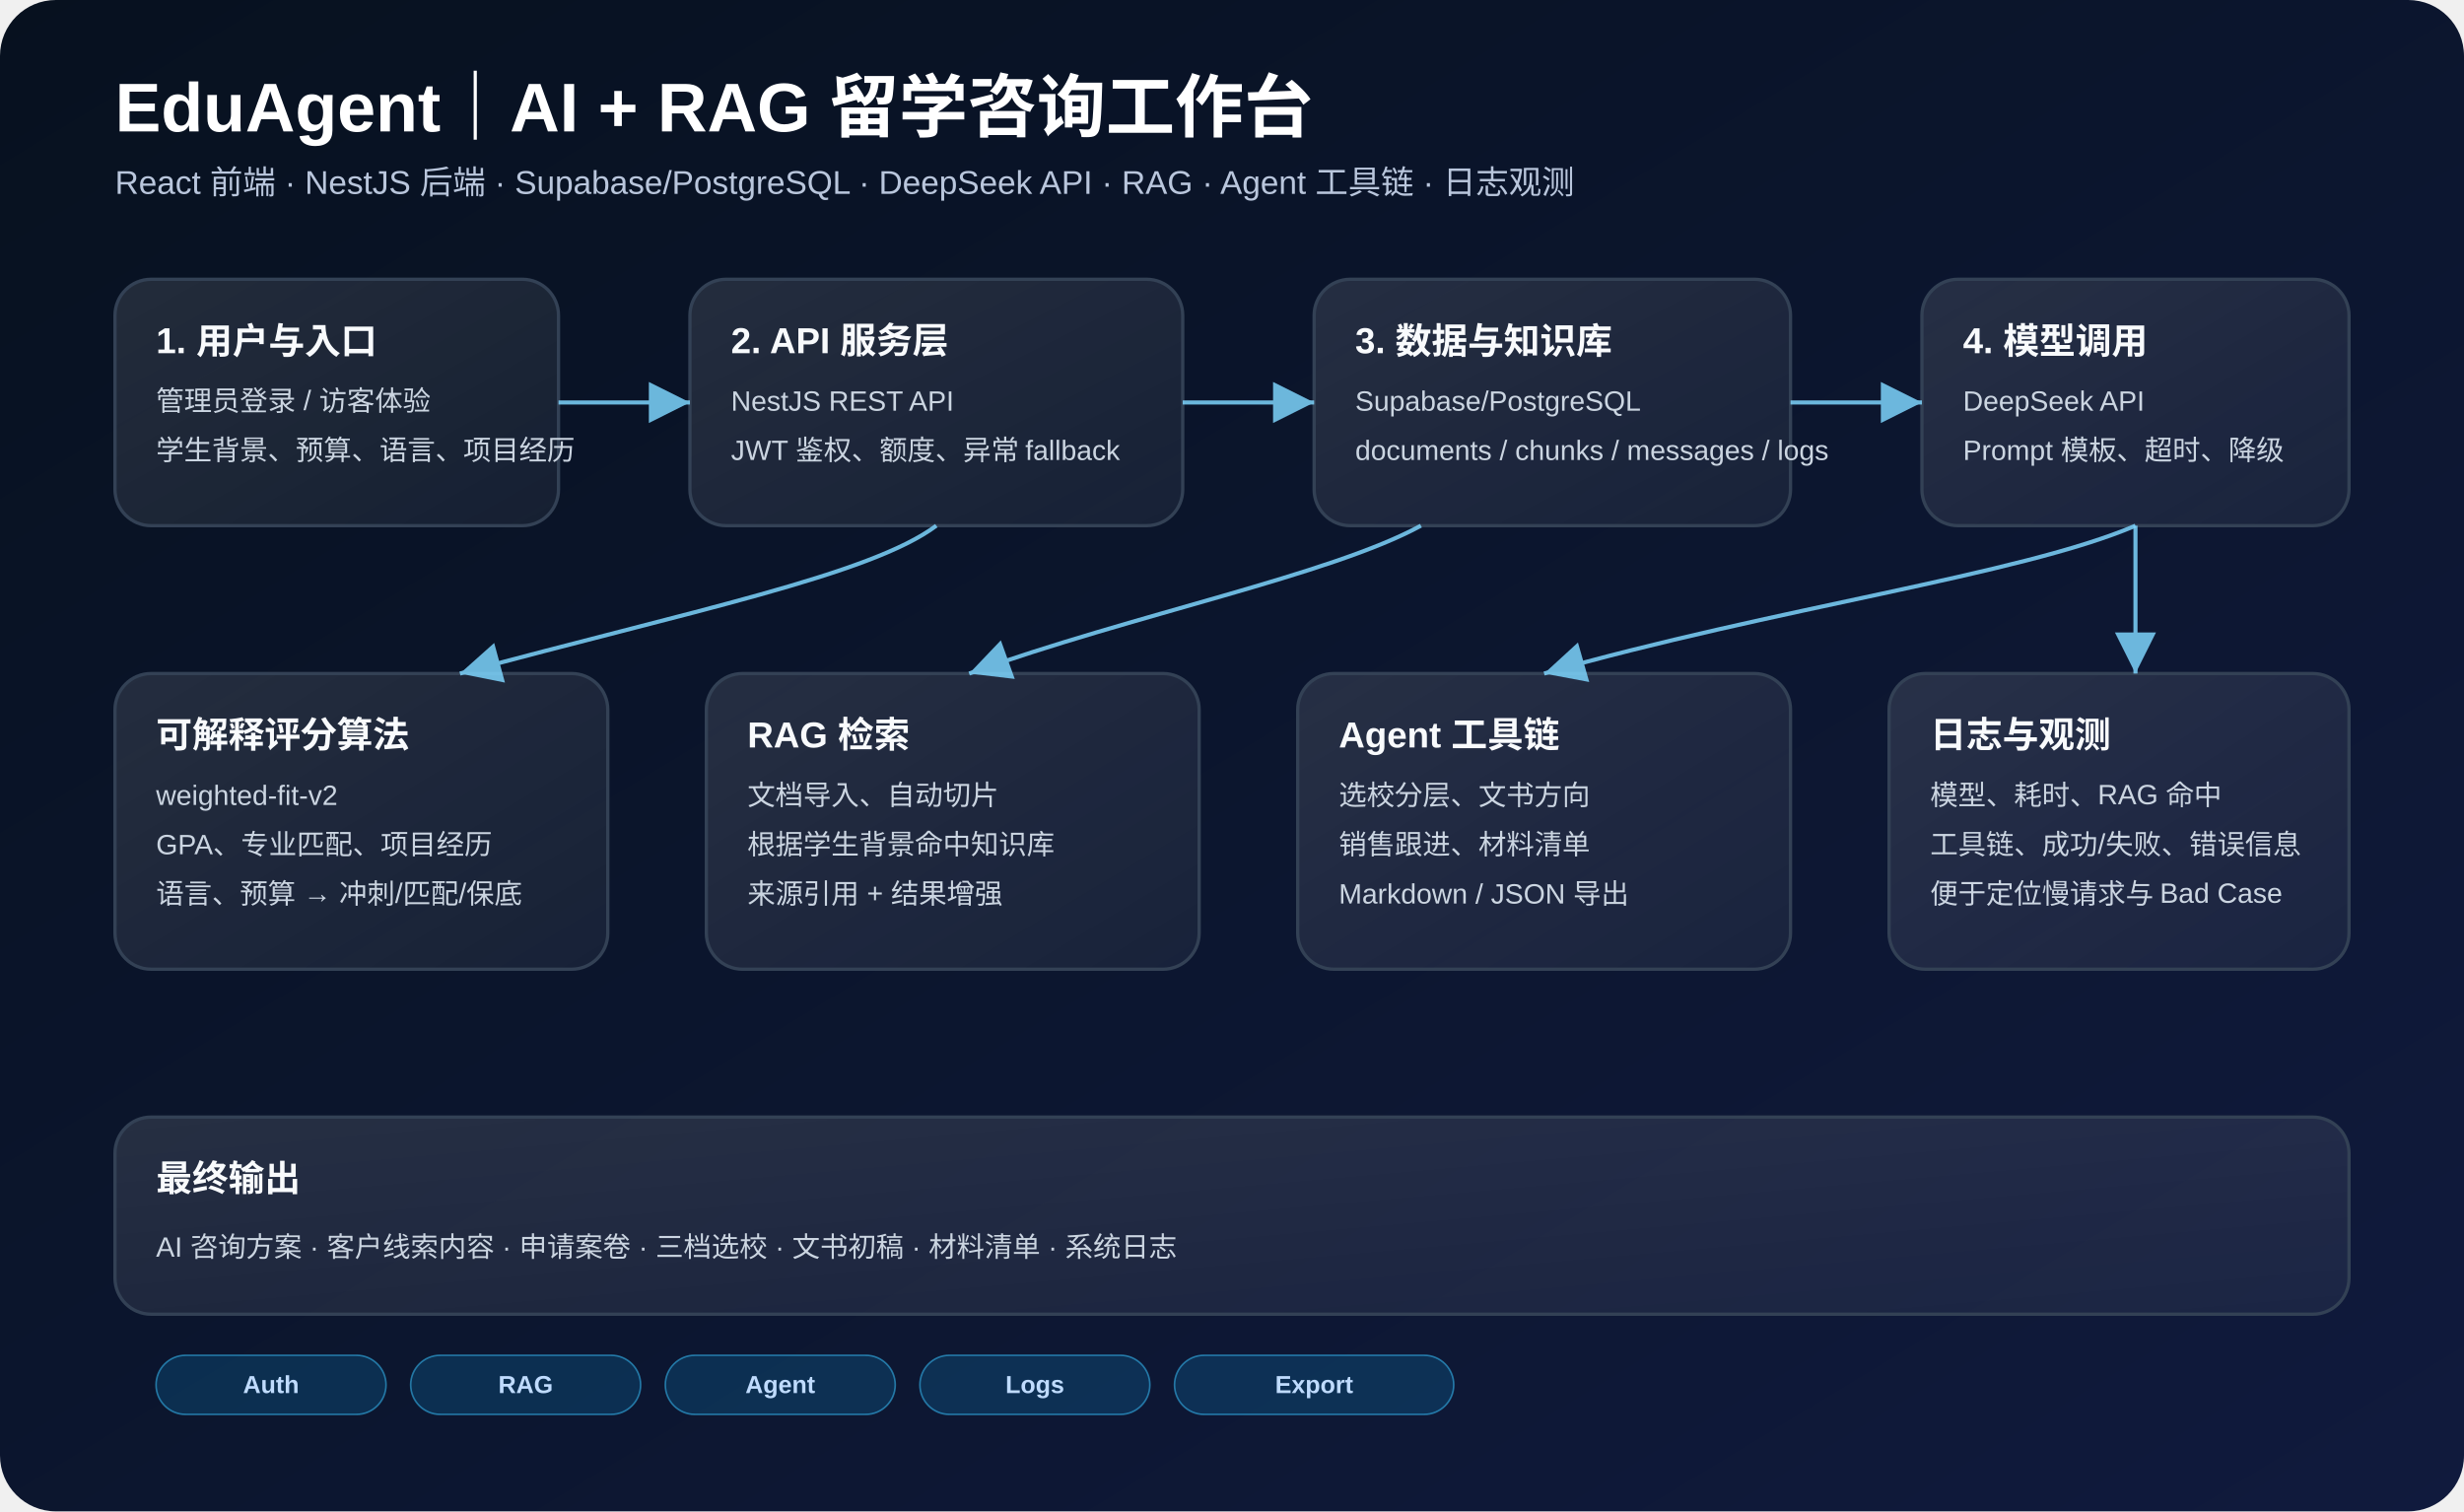
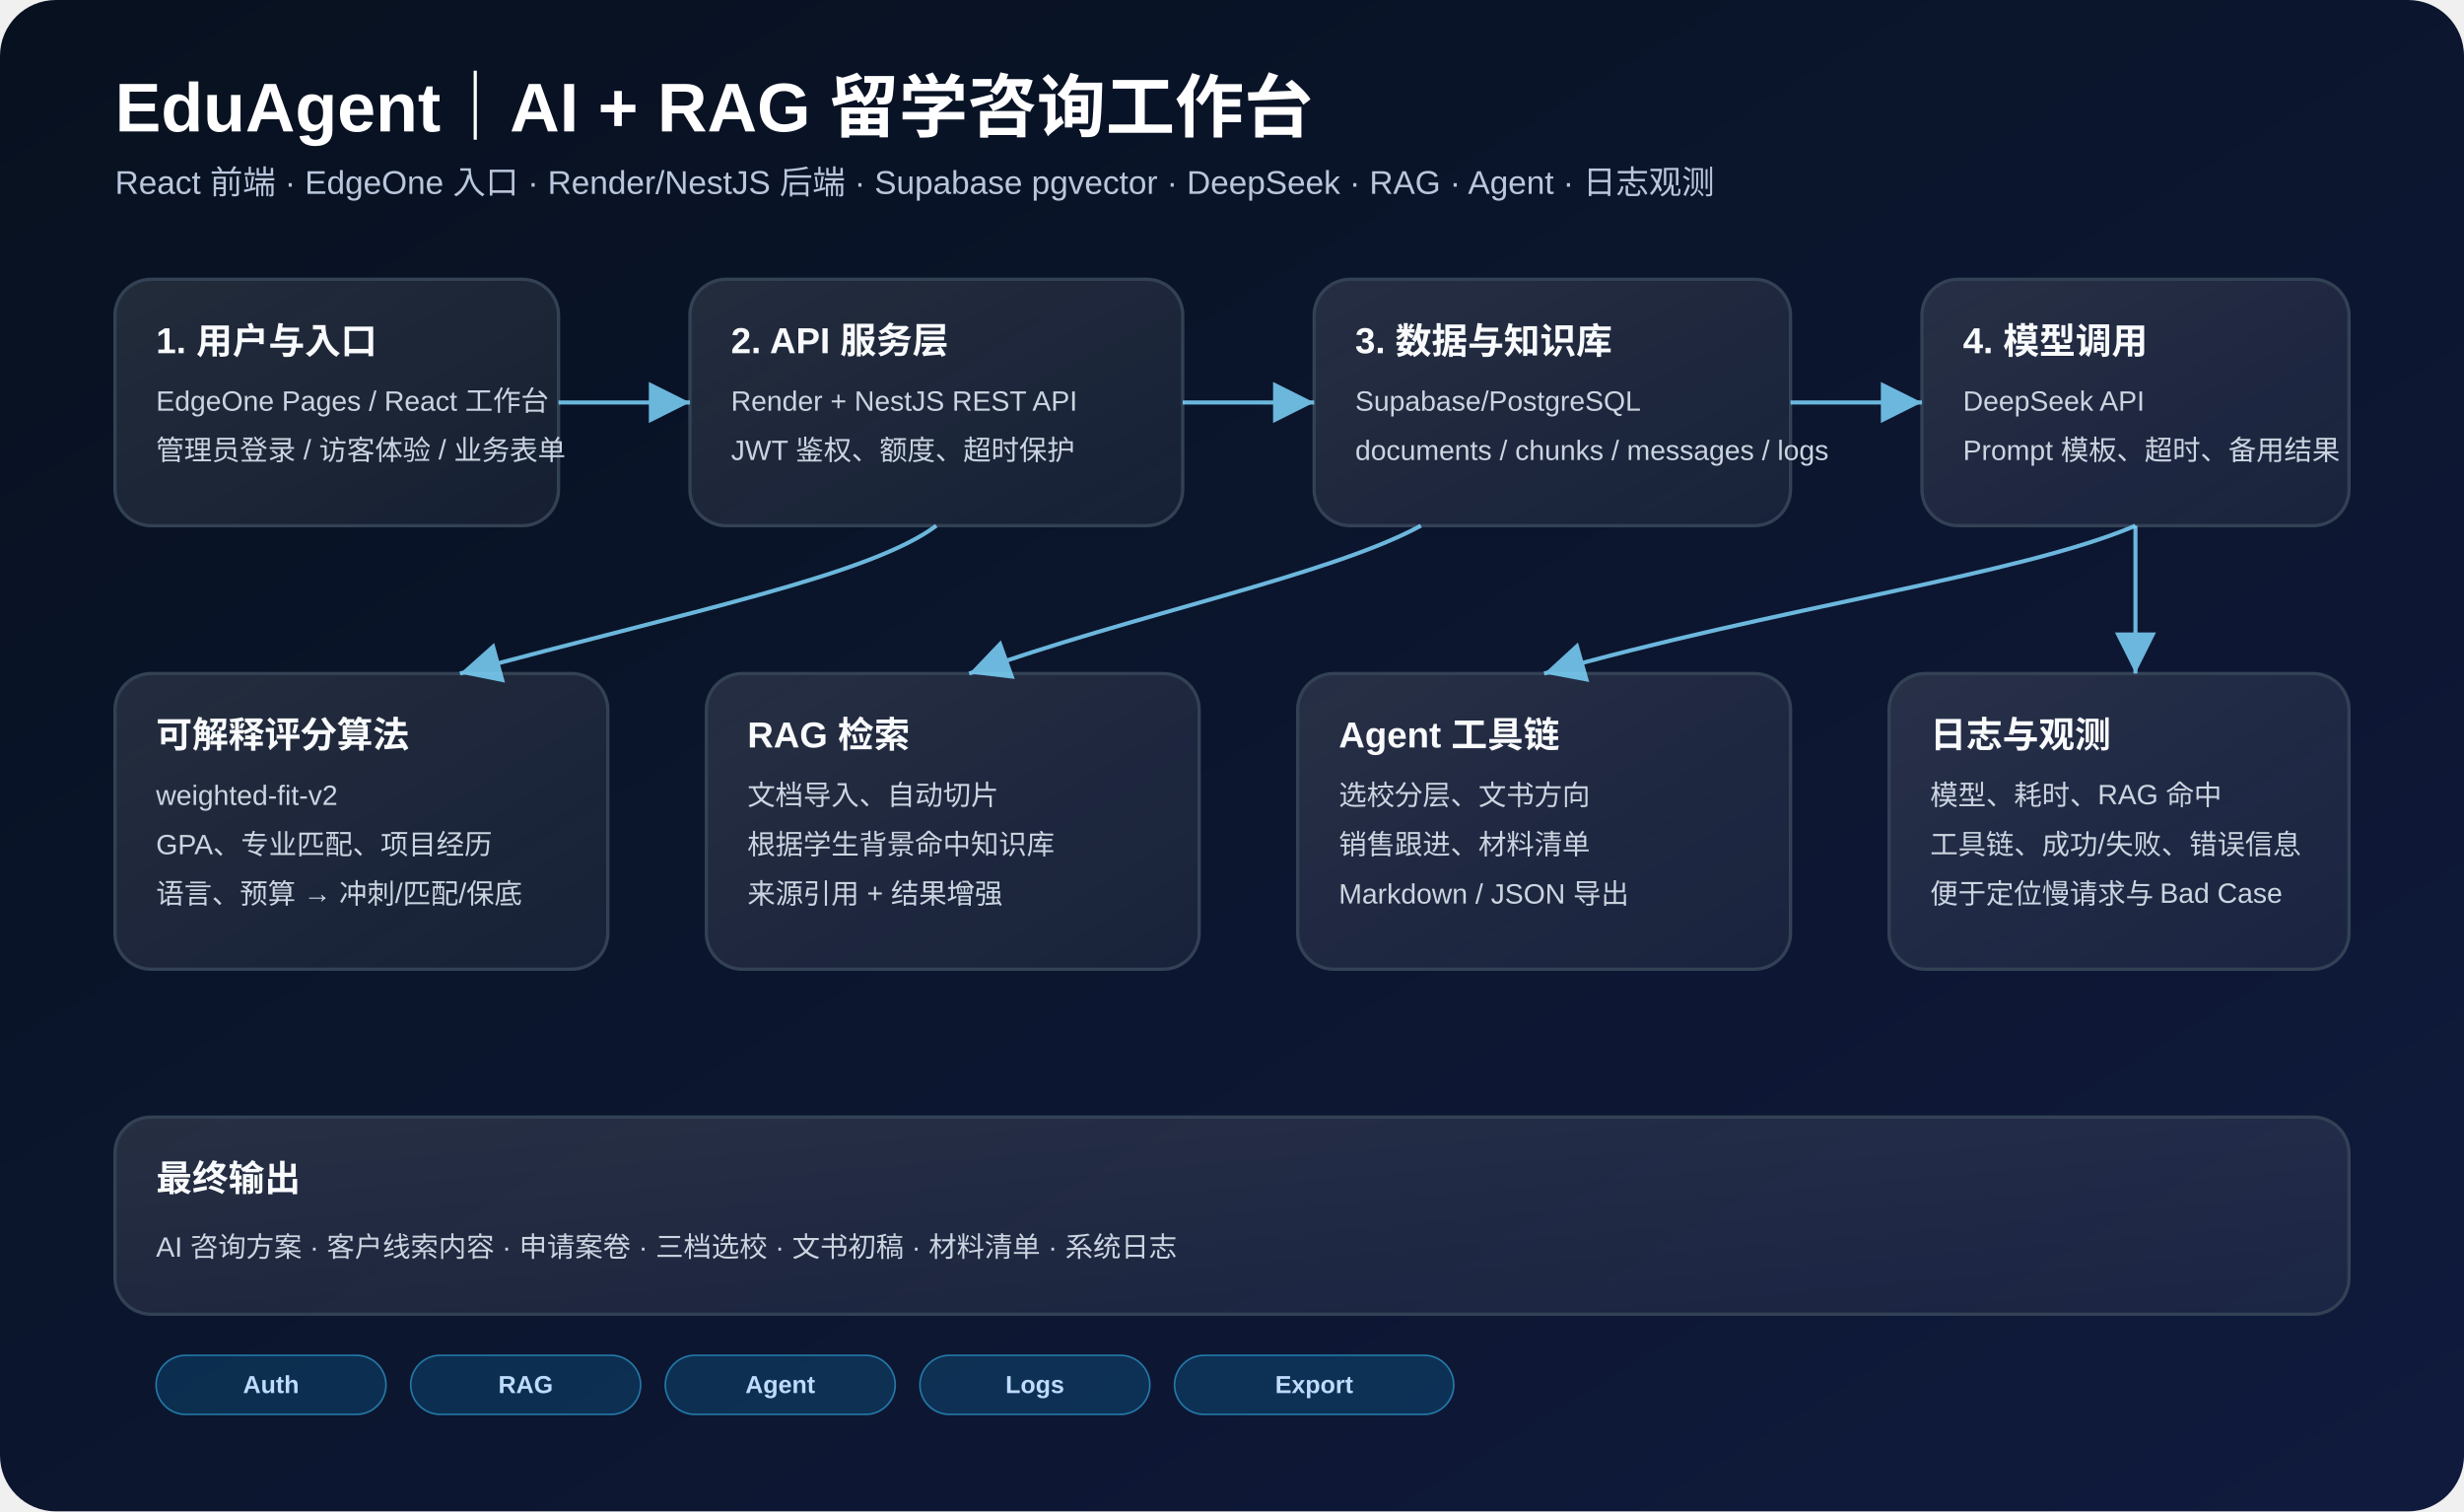
<svg xmlns="http://www.w3.org/2000/svg" width="1500" height="920" viewBox="0 0 1500 920">
  <defs>
    <linearGradient id="bg" x1="0" y1="0" x2="1" y2="1">
      <stop stop-color="#07111f" />
      <stop offset="1" stop-color="#101a3d" />
    </linearGradient>
    <linearGradient id="card" x1="0" y1="0" x2="1" y2="1">
      <stop stop-color="#ffffff" stop-opacity=".11" />
      <stop offset="1" stop-color="#ffffff" stop-opacity=".05" />
    </linearGradient>
    <marker id="arrow" markerWidth="12" markerHeight="12" refX="10" refY="5" orient="auto">
      <path d="M0,0 L10,5 L0,10 z" fill="#7dd3fc" />
    </marker>
    <style>
      .title{font:800 42px Arial,Helvetica,sans-serif;fill:#fff}.sub{font:500 20px Arial,Helvetica,sans-serif;fill:#b9c6dc}.box{fill:url(#card);stroke:#334155;stroke-width:2;rx:22}.h{font:800 22px Arial,Helvetica,sans-serif;fill:#f8fafc}.t{font:500 17px Arial,Helvetica,sans-serif;fill:#cbd5e1}.chip{fill:#0ea5e9;fill-opacity:.18;stroke:#38bdf8;stroke-opacity:.55;rx:18}.chiptext{font:800 15px Arial,Helvetica,sans-serif;fill:#bfdbfe}.line{stroke:#7dd3fc;stroke-width:2.5;fill:none;marker-end:url(#arrow);opacity:.85}.small{font-size:15px}.num{font:900 34px Arial,Helvetica,sans-serif;fill:#7dd3fc}.mono{font:700 16px Arial,Helvetica,sans-serif;fill:#93c5fd}
    </style>
  </defs>
  <rect width="1500" height="920" rx="34" fill="url(#bg)" />
  <text x="70" y="80" class="title">EduAgent｜AI + RAG 留学咨询工作台</text>
-   <text x="70" y="118" class="sub">React 前端 · NestJS 后端 · Supabase/PostgreSQL · DeepSeek API · RAG · Agent 工具链 · 日志观测</text>
+   <text x="70" y="118" class="sub">React 前端 · EdgeOne 入口 · Render/NestJS 后端 · Supabase pgvector · DeepSeek · RAG · Agent · 日志观测</text>
  <rect x="70" y="170" width="270" height="150" class="box" />
  <text x="95" y="215" class="h">1. 用户与入口</text>
-   <text x="95" y="250" class="t">管理员登录 / 访客体验</text>
-   <text x="95" y="280" class="t">学生背景、预算、语言、项目经历</text>
+   <text x="95" y="250" class="t">EdgeOne Pages / React 工作台</text>
+   <text x="95" y="280" class="t">管理员登录 / 访客体验 / 业务表单</text>
  <rect x="420" y="170" width="300" height="150" class="box" />
  <text x="445" y="215" class="h">2. API 服务层</text>
-   <text x="445" y="250" class="t">NestJS REST API</text>
-   <text x="445" y="280" class="t">JWT 鉴权、额度、异常 fallback</text>
+   <text x="445" y="250" class="t">Render + NestJS REST API</text>
+   <text x="445" y="280" class="t">JWT 鉴权、额度、超时保护</text>
  <rect x="800" y="170" width="290" height="150" class="box" />
  <text x="825" y="215" class="h">3. 数据与知识库</text>
  <text x="825" y="250" class="t">Supabase/PostgreSQL</text>
  <text x="825" y="280" class="t">documents / chunks / messages / logs</text>
  <rect x="1170" y="170" width="260" height="150" class="box" />
  <text x="1195" y="215" class="h">4. 模型调用</text>
  <text x="1195" y="250" class="t">DeepSeek API</text>
-   <text x="1195" y="280" class="t">Prompt 模板、超时、降级</text>
+   <text x="1195" y="280" class="t">Prompt 模板、超时、备用结果</text>
  <path d="M340 245 H420" class="line" />
  <path d="M720 245 H800" class="line" />
  <path d="M1090 245 H1170" class="line" />
  <rect x="70" y="410" width="300" height="180" class="box" />
  <text x="95" y="455" class="h">可解释评分算法</text>
  <text x="95" y="490" class="t">weighted-fit-v2</text>
  <text x="95" y="520" class="t">GPA、专业匹配、项目经历</text>
  <text x="95" y="550" class="t">语言、预算 → 冲刺/匹配/保底</text>
  <rect x="430" y="410" width="300" height="180" class="box" />
  <text x="455" y="455" class="h">RAG 检索</text>
  <text x="455" y="490" class="t">文档导入、自动切片</text>
  <text x="455" y="520" class="t">根据学生背景命中知识库</text>
  <text x="455" y="550" class="t">来源引用 + 结果增强</text>
  <rect x="790" y="410" width="300" height="180" class="box" />
  <text x="815" y="455" class="h">Agent 工具链</text>
  <text x="815" y="490" class="t">选校分层、文书方向</text>
  <text x="815" y="520" class="t">销售跟进、材料清单</text>
  <text x="815" y="550" class="t">Markdown / JSON 导出</text>
  <rect x="1150" y="410" width="280" height="180" class="box" />
  <text x="1175" y="455" class="h">日志与观测</text>
  <text x="1175" y="490" class="t">模型、耗时、RAG 命中</text>
  <text x="1175" y="520" class="t">工具链、成功/失败、错误信息</text>
  <text x="1175" y="550" class="t">便于定位慢请求与 Bad Case</text>
  <path d="M570 320 C530 350 420 372 280 410" class="line" />
  <path d="M865 320 C810 350 690 374 590 410" class="line" />
  <path d="M1300 320 C1230 350 1080 370 940 410" class="line" />
  <path d="M1300 320 V410" class="line" />
  <rect x="70" y="680" width="1360" height="120" class="box" />
  <text x="95" y="725" class="h">最终输出</text>
  <text x="95" y="765" class="t">AI 咨询方案 · 客户线索内容 · 申请案卷 · 三档选校 · 文书初稿 · 材料清单 · 系统日志</text>
  <rect x="95" y="825" width="140" height="36" class="chip" />
  <text x="165" y="848" class="chiptext" text-anchor="middle">Auth</text>
  <rect x="250" y="825" width="140" height="36" class="chip" />
  <text x="320" y="848" class="chiptext" text-anchor="middle">RAG</text>
  <rect x="405" y="825" width="140" height="36" class="chip" />
  <text x="475" y="848" class="chiptext" text-anchor="middle">Agent</text>
  <rect x="560" y="825" width="140" height="36" class="chip" />
  <text x="630" y="848" class="chiptext" text-anchor="middle">Logs</text>
  <rect x="715" y="825" width="170" height="36" class="chip" />
  <text x="800" y="848" class="chiptext" text-anchor="middle">Export</text>
</svg>
